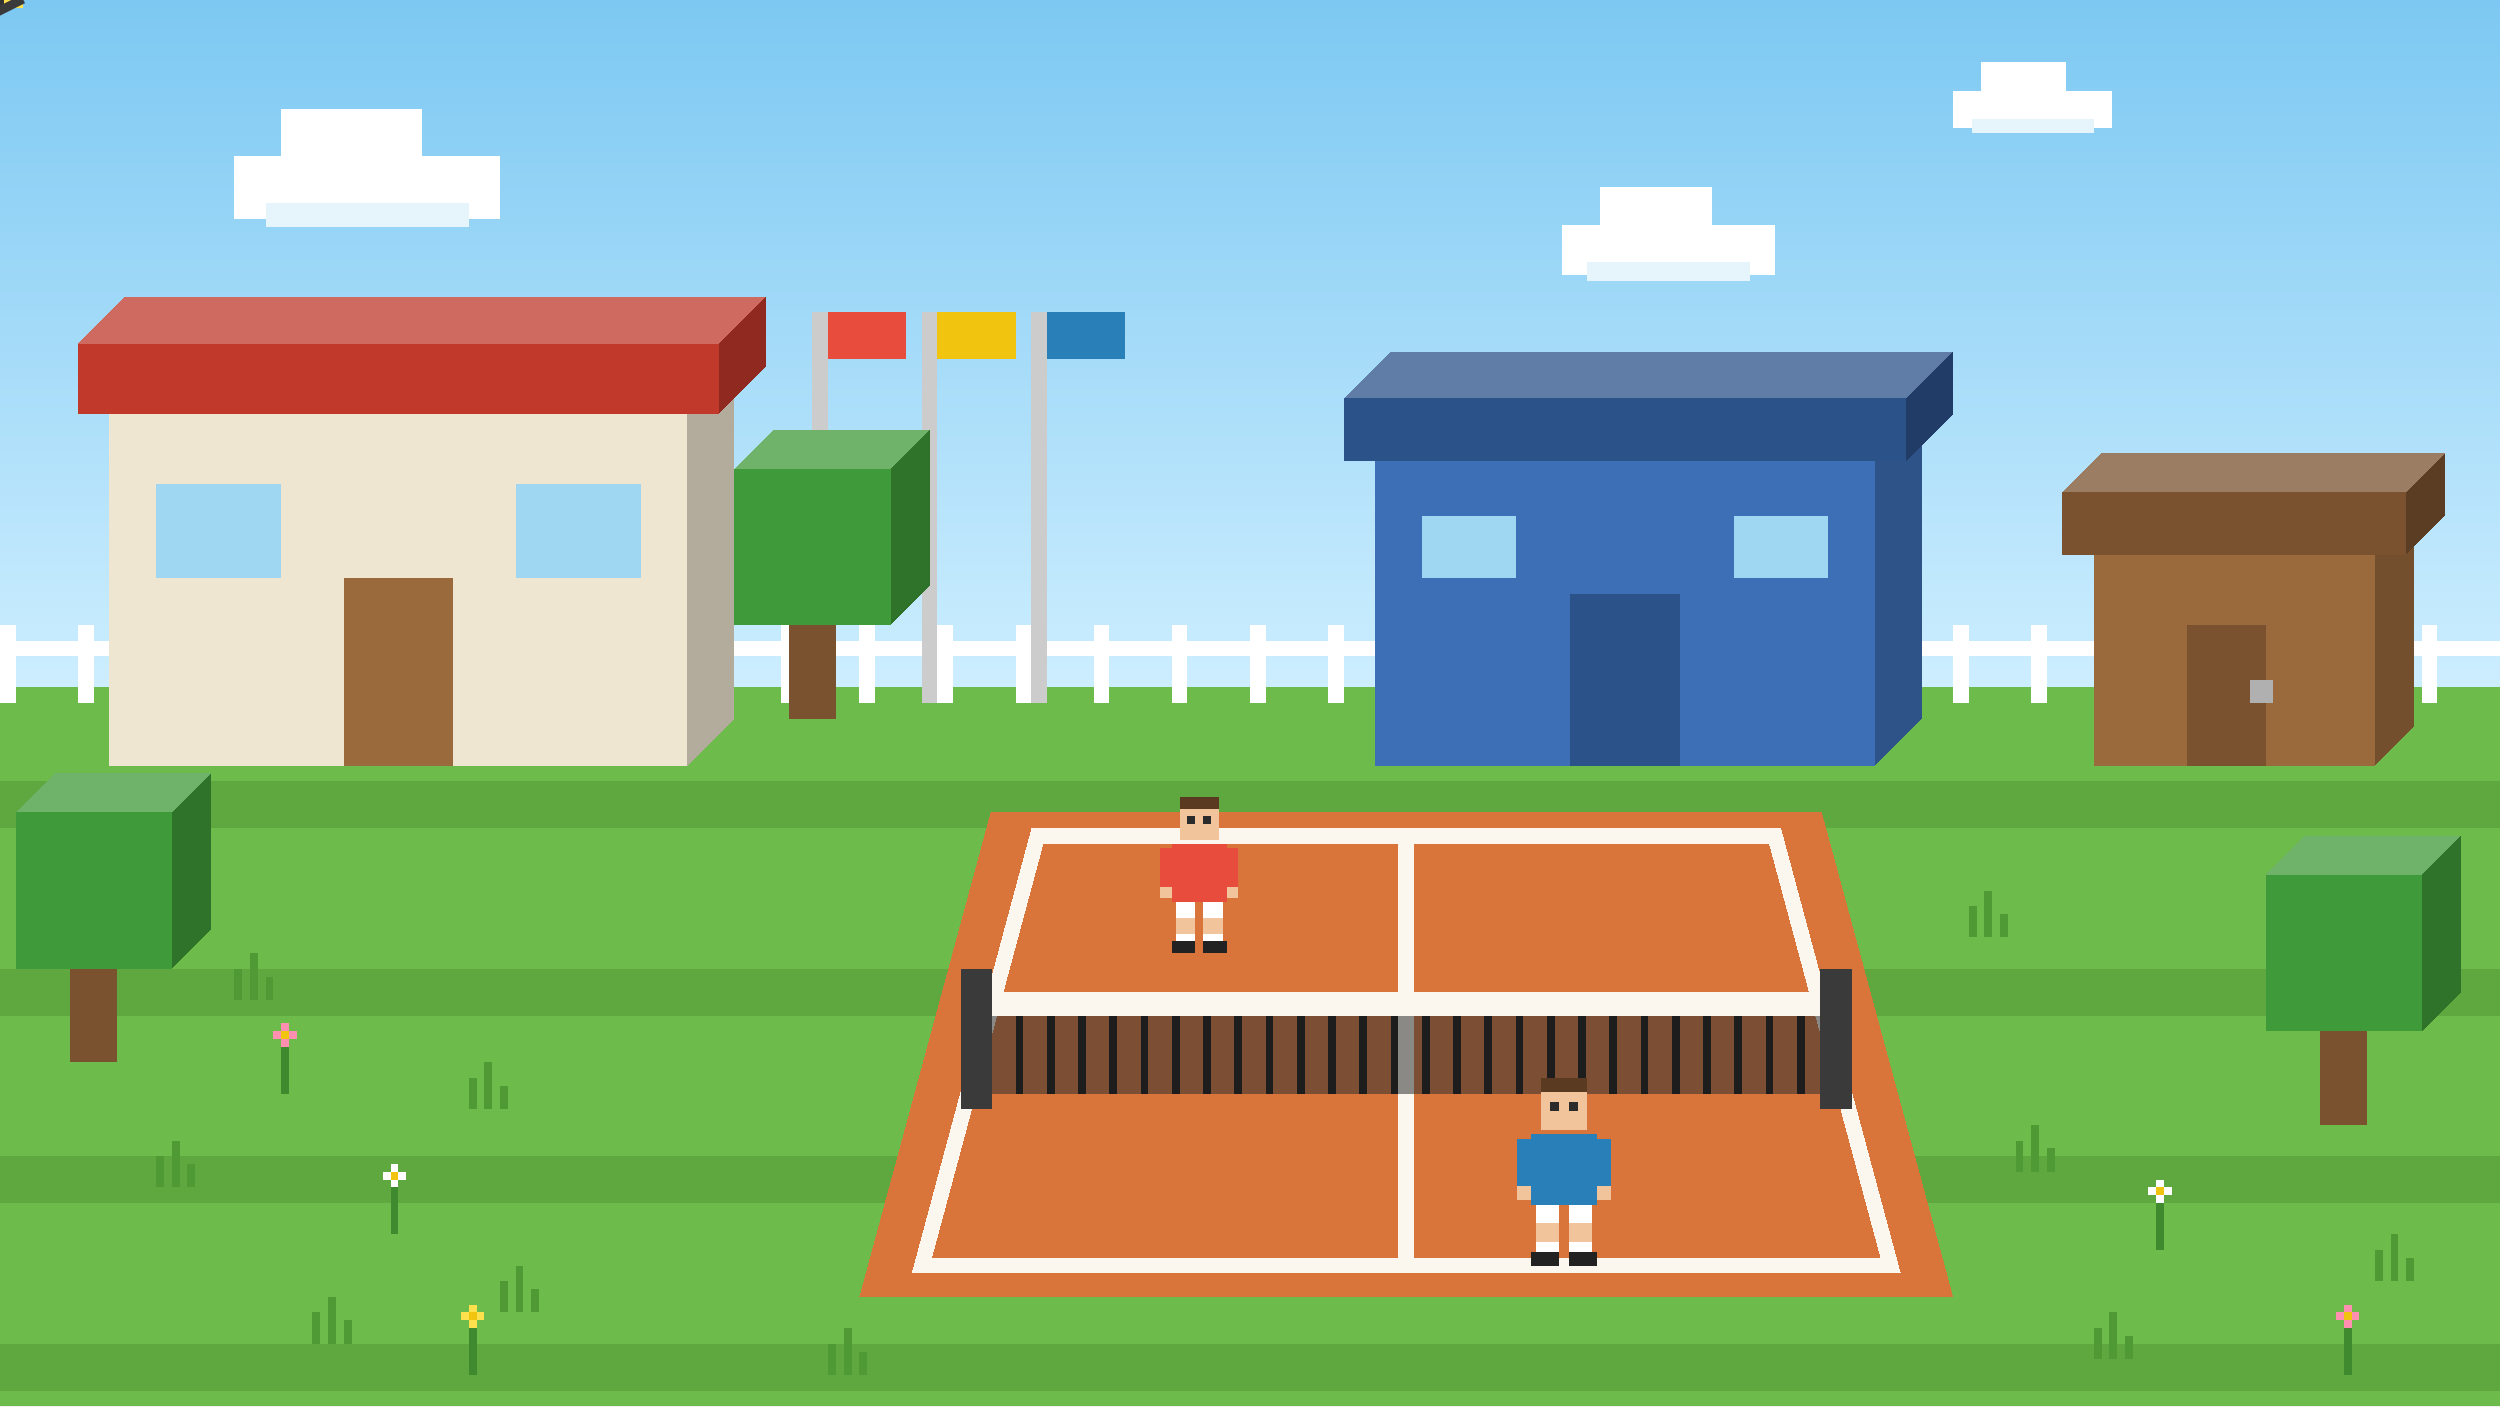
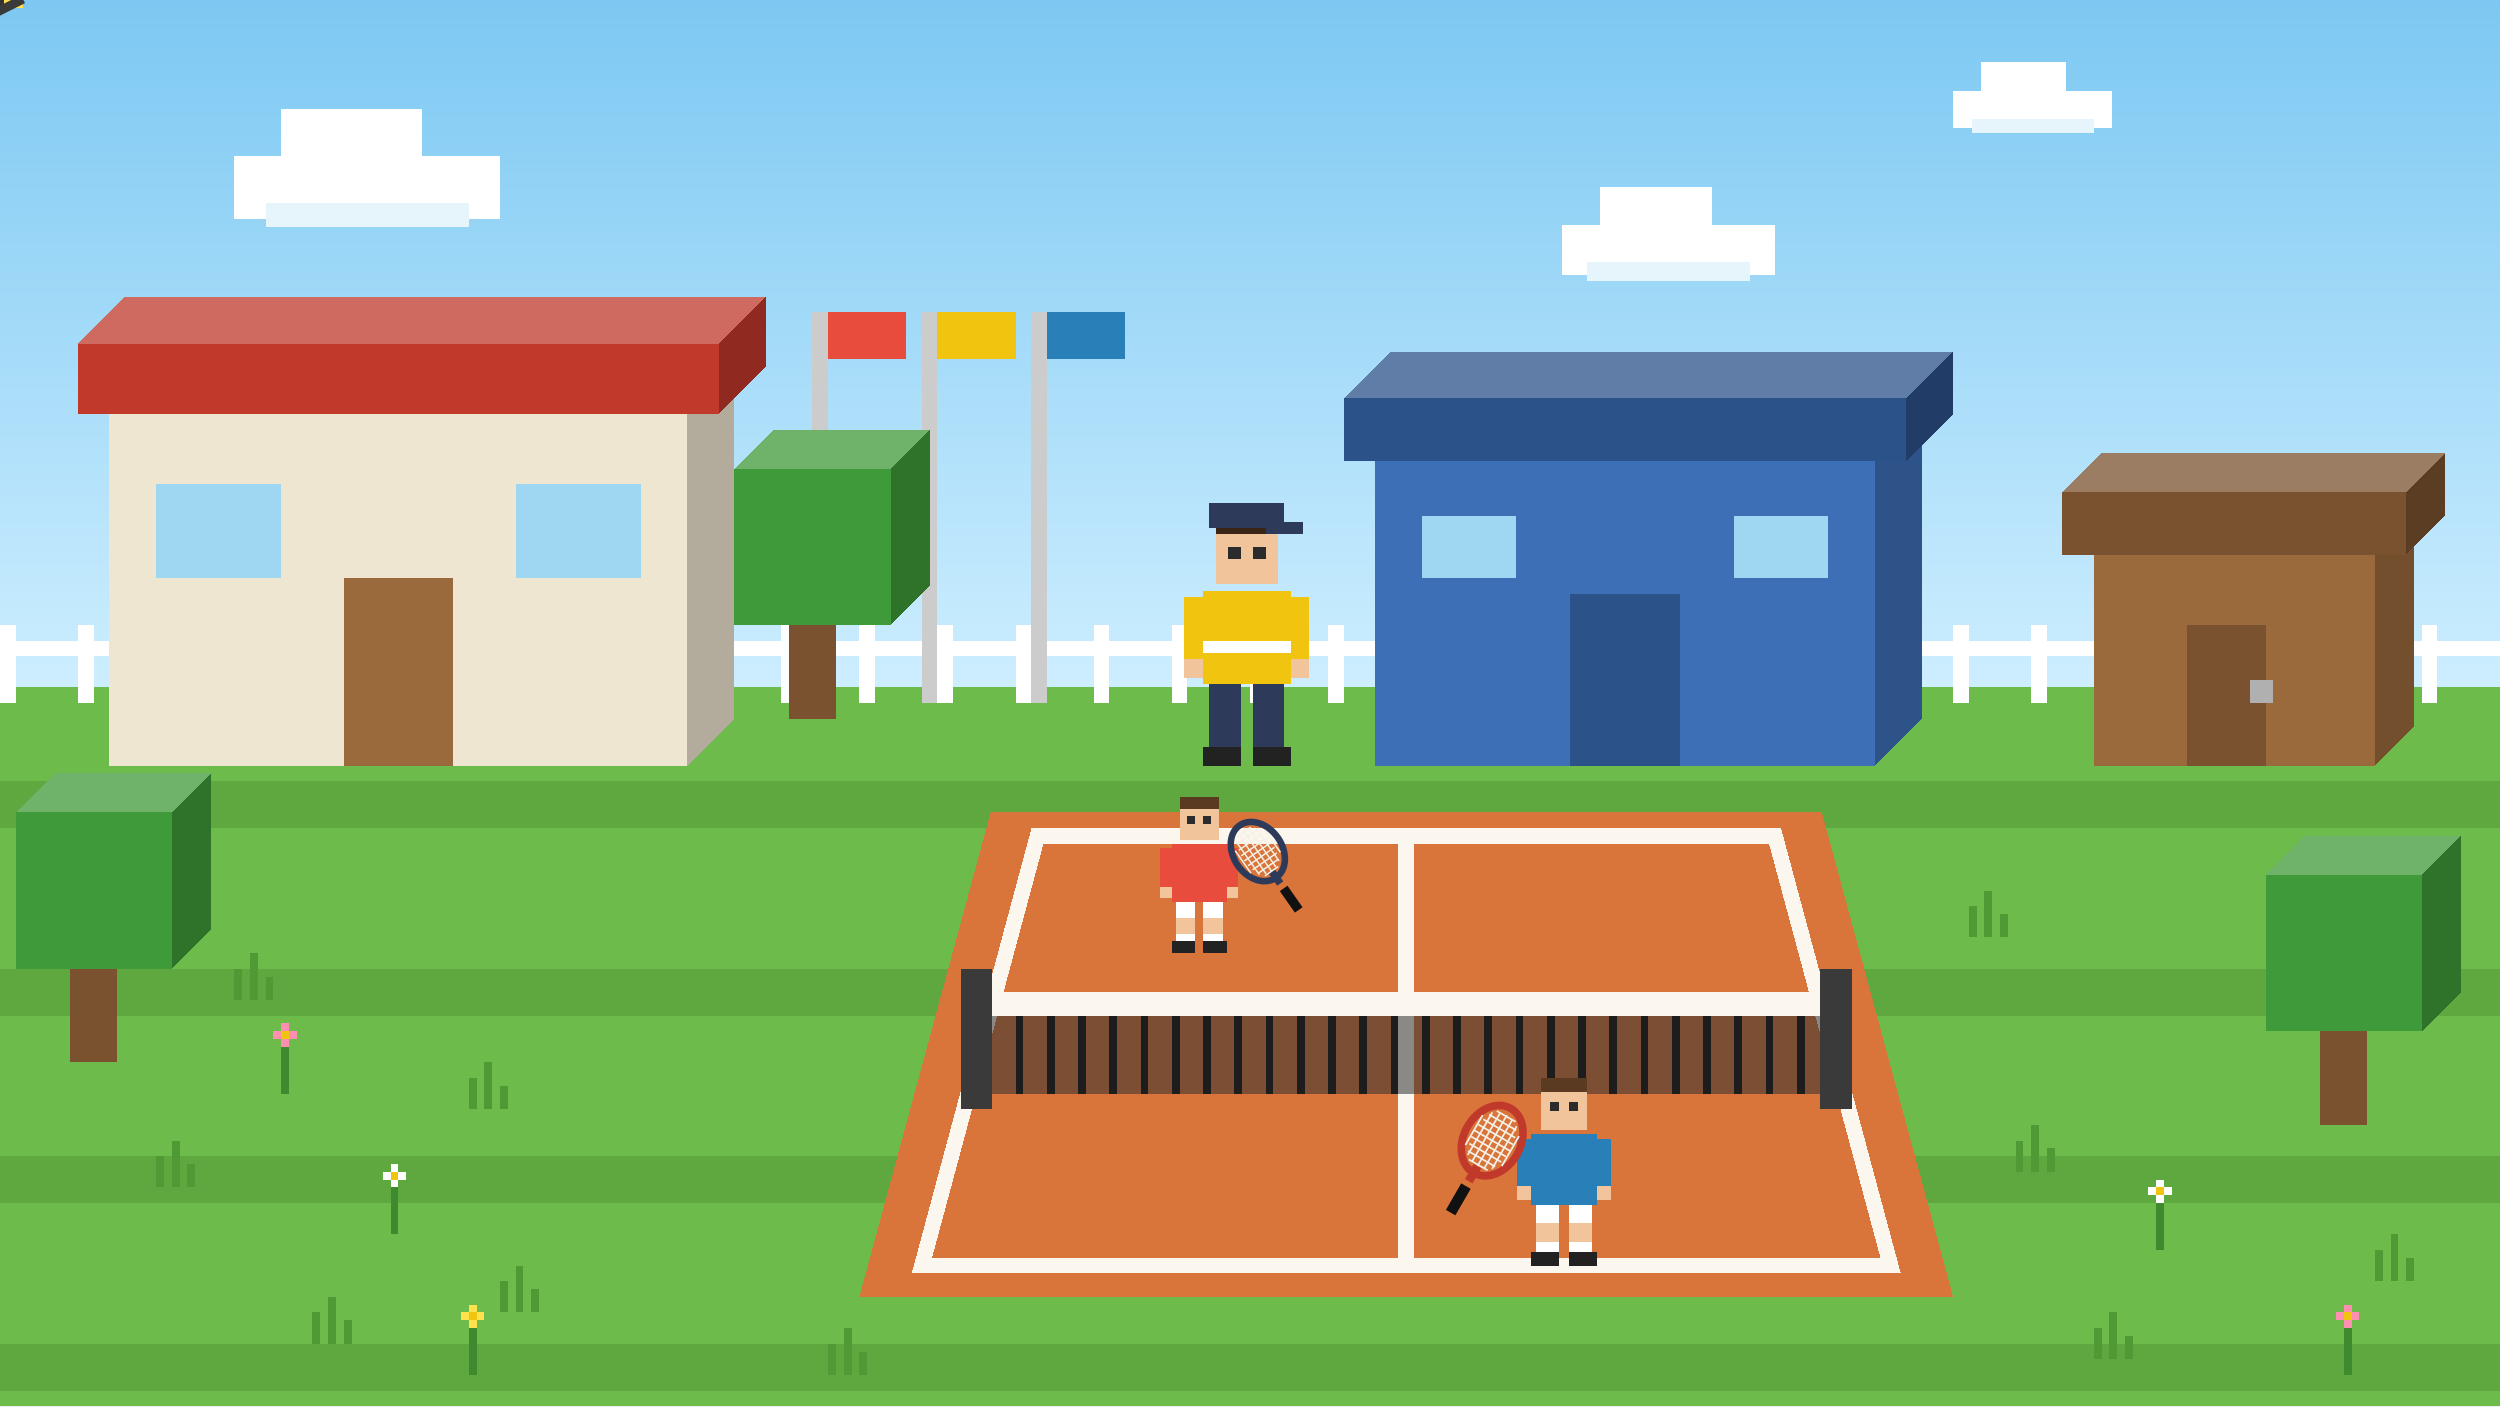
<svg xmlns="http://www.w3.org/2000/svg" viewBox="0 0 320 180" shape-rendering="crispEdges">
  <defs>
    <linearGradient id="sky" x1="0" y1="0" x2="0" y2="1">
      <stop offset="0" stop-color="#7cc8f2" />
      <stop offset="1" stop-color="#cdeeff" />
    </linearGradient>
  </defs>
  <rect x="0" y="0" width="320" height="88" fill="url(#sky)" />
  <rect x="0" y="88" width="320" height="92" fill="#6dbb4a" />
  <rect x="0" y="100" width="320" height="6" fill="#5ea83f" />
  <rect x="0" y="124" width="320" height="6" fill="#5ea83f" />
  <rect x="0" y="148" width="320" height="6" fill="#5ea83f" />
  <rect x="0" y="172" width="320" height="6" fill="#5ea83f" />
  <g>
    <animateTransform attributeName="transform" type="translate" values="0 0;18.0 0;0 0" dur="9s" repeatCount="indefinite" />
    <rect x="30" y="20.0" width="34.0" height="8.0" fill="#ffffff" />
    <rect x="36.0" y="14" width="18.0" height="8.0" fill="#ffffff" />
    <rect x="34.0" y="26.0" width="26.0" height="3.0" fill="#e6f4fb" />
  </g>
  <g>
    <animateTransform attributeName="transform" type="translate" values="0 0;14.4 0;0 0" dur="9s" repeatCount="indefinite" />
    <rect x="200" y="28.8" width="27.2" height="6.4" fill="#ffffff" />
    <rect x="204.8" y="24" width="14.4" height="6.4" fill="#ffffff" />
    <rect x="203.2" y="33.6" width="20.8" height="2.4" fill="#e6f4fb" />
  </g>
  <g>
    <animateTransform attributeName="transform" type="translate" values="0 0;10.8 0;0 0" dur="9s" repeatCount="indefinite" />
    <rect x="250" y="11.6" width="20.4" height="4.8" fill="#ffffff" />
    <rect x="253.6" y="8" width="10.8" height="4.8" fill="#ffffff" />
    <rect x="252.4" y="15.2" width="15.6" height="1.8" fill="#e6f4fb" />
  </g>
  <rect x="0" y="80" width="2" height="10" fill="#ffffff" />
  <rect x="10" y="80" width="2" height="10" fill="#ffffff" />
  <rect x="20" y="80" width="2" height="10" fill="#ffffff" />
  <rect x="30" y="80" width="2" height="10" fill="#ffffff" />
  <rect x="40" y="80" width="2" height="10" fill="#ffffff" />
  <rect x="50" y="80" width="2" height="10" fill="#ffffff" />
  <rect x="60" y="80" width="2" height="10" fill="#ffffff" />
  <rect x="70" y="80" width="2" height="10" fill="#ffffff" />
  <rect x="80" y="80" width="2" height="10" fill="#ffffff" />
  <rect x="90" y="80" width="2" height="10" fill="#ffffff" />
  <rect x="100" y="80" width="2" height="10" fill="#ffffff" />
  <rect x="110" y="80" width="2" height="10" fill="#ffffff" />
  <rect x="120" y="80" width="2" height="10" fill="#ffffff" />
  <rect x="130" y="80" width="2" height="10" fill="#ffffff" />
  <rect x="140" y="80" width="2" height="10" fill="#ffffff" />
  <rect x="150" y="80" width="2" height="10" fill="#ffffff" />
  <rect x="160" y="80" width="2" height="10" fill="#ffffff" />
  <rect x="170" y="80" width="2" height="10" fill="#ffffff" />
  <rect x="180" y="80" width="2" height="10" fill="#ffffff" />
  <rect x="190" y="80" width="2" height="10" fill="#ffffff" />
  <rect x="200" y="80" width="2" height="10" fill="#ffffff" />
  <rect x="210" y="80" width="2" height="10" fill="#ffffff" />
  <rect x="220" y="80" width="2" height="10" fill="#ffffff" />
  <rect x="230" y="80" width="2" height="10" fill="#ffffff" />
  <rect x="240" y="80" width="2" height="10" fill="#ffffff" />
  <rect x="250" y="80" width="2" height="10" fill="#ffffff" />
  <rect x="260" y="80" width="2" height="10" fill="#ffffff" />
  <rect x="270" y="80" width="2" height="10" fill="#ffffff" />
  <rect x="280" y="80" width="2" height="10" fill="#ffffff" />
  <rect x="290" y="80" width="2" height="10" fill="#ffffff" />
  <rect x="300" y="80" width="2" height="10" fill="#ffffff" />
  <rect x="310" y="80" width="2" height="10" fill="#ffffff" />
  <rect x="0" y="82" width="320" height="2" fill="#ffffff" />
  <polygon points="14,52 20,46 94,46 88,52" fill="#f3ecdd" />
  <polygon points="88,52 94,46 94,92 88,98" fill="#b3ac9d" />
  <rect x="14" y="52" width="74" height="46" fill="#efe6d2" />
  <polygon points="10,44 16,38 98,38 92,44" fill="#cf6a60" />
  <polygon points="92,44 98,38 98,47 92,53" fill="#902a20" />
  <rect x="10" y="44" width="82" height="9" fill="#c0392b" />
  <rect x="44" y="74" width="14" height="24" fill="#9a6a3c" />
  <rect x="20" y="62" width="16" height="12" fill="#9fd6f2" />
  <rect x="66" y="62" width="16" height="12" fill="#9fd6f2" />
  <rect x="104" y="40" width="2" height="50" fill="#cccccc" />
  <rect x="106" y="40" width="10" height="6" fill="#e74c3c">
    <animate attributeName="width" values="10;7;10" dur="0.70s" repeatCount="indefinite" />
  </rect>
  <rect x="118" y="40" width="2" height="50" fill="#cccccc" />
  <rect x="120" y="40" width="10" height="6" fill="#f1c40f">
    <animate attributeName="width" values="10;7;10" dur="0.85s" repeatCount="indefinite" />
  </rect>
  <rect x="132" y="40" width="2" height="50" fill="#cccccc" />
  <rect x="134" y="40" width="10" height="6" fill="#2980b9">
    <animate attributeName="width" values="10;7;10" dur="1.00s" repeatCount="indefinite" />
  </rect>
  <polygon points="176,58 182,52 246,52 240,58" fill="#6d93c8" />
  <polygon points="240,58 246,52 246,92 240,98" fill="#2d5388" />
  <rect x="176" y="58" width="64" height="40" fill="#3d6fb6" />
  <polygon points="172,51 178,45 250,45 244,51" fill="#607da7" />
  <polygon points="244,51 250,45 250,53 244,59" fill="#213d67" />
  <rect x="172" y="51" width="72" height="8" fill="#2c528a" />
  <rect x="201" y="76" width="14" height="22" fill="#2c528a" />
  <rect x="182" y="66" width="12" height="8" fill="#9fd6f2" />
  <rect x="222" y="66" width="12" height="8" fill="#9fd6f2" />
+   <g>
+     <animateTransform attributeName="transform" type="translate" values="0 0;0 -0.80;0 0" keyTimes="0;0.5;1" calcMode="spline" keySplines="0.4 0 0.6 1;0.4 0 0.6 1" dur="1.6s" begin="0.4s" repeatCount="indefinite" />
+     <rect x="154.8" y="86.8" width="4.0" height="9.6" fill="#2d3a5a" />
+     <rect x="160.4" y="86.8" width="4.0" height="9.6" fill="#2d3a5a" />
+     <rect x="154.0" y="95.6" width="4.8" height="2.4" fill="#222222" />
+     <rect x="160.4" y="95.6" width="4.8" height="2.4" fill="#222222" />
+     <rect x="154.0" y="75.6" width="11.2" height="12.0" fill="#f1c40f" />
+     <rect x="155.6" y="66.0" width="8.0" height="8.8" fill="#f2c49b" />
+     <rect x="155.6" y="66.0" width="8.0" height="2.4" fill="#3b2416" />
+     <rect x="157.2" y="70.0" width="1.6" height="1.6" fill="#2b2b2b" />
+     <rect x="160.4" y="70.0" width="1.6" height="1.6" fill="#2b2b2b" />
+     <rect x="151.6" y="76.4" width="2.4" height="8.8" fill="#f1c40f" />
+     <rect x="165.2" y="76.4" width="2.4" height="8.8" fill="#f1c40f" />
+     <rect x="151.6" y="84.4" width="2.4" height="2.4" fill="#f2c49b" />
+     <rect x="165.2" y="84.4" width="2.4" height="2.4" fill="#f2c49b" />
+     <rect x="154.8" y="64.4" width="9.6" height="3.2" fill="#2d3a5a" />
+     <rect x="162.0" y="66.8" width="4.8" height="1.6" fill="#2d3a5a" />
+     <rect x="154.0" y="82.0" width="11.2" height="1.6" fill="#ffffff" />
+     <g opacity="0">
+       <animate attributeName="opacity" values="0;0;1;0" keyTimes="0;0.92;0.96;1" dur="4.30s" begin="0.7s" repeatCount="indefinite" />
+       <rect x="157.2" y="70.0" width="1.6" height="1.6" fill="#f2c49b" />
+       <rect x="160.4" y="70.0" width="1.6" height="1.6" fill="#f2c49b" />
+     </g>
+   </g>
  <polygon points="126.8,104 233.2,104 250,166 110,166" fill="#d9743a" />
  <polygon points="132.8,107 227.2,107 242,162 118,162" fill="none" stroke="#fbf7ee" stroke-width="2" />
  <line x1="180.0" y1="107" x2="180.0" y2="162" stroke="#fbf7ee" stroke-width="2" />
  <rect x="126" y="128" width="108" height="12" fill="#2f2f2f" opacity="0.55" />
  <rect x="126" y="128" width="1" height="12" fill="#1d1d1d" />
  <rect x="130" y="128" width="1" height="12" fill="#1d1d1d" />
  <rect x="134" y="128" width="1" height="12" fill="#1d1d1d" />
  <rect x="138" y="128" width="1" height="12" fill="#1d1d1d" />
  <rect x="142" y="128" width="1" height="12" fill="#1d1d1d" />
  <rect x="146" y="128" width="1" height="12" fill="#1d1d1d" />
  <rect x="150" y="128" width="1" height="12" fill="#1d1d1d" />
  <rect x="154" y="128" width="1" height="12" fill="#1d1d1d" />
  <rect x="158" y="128" width="1" height="12" fill="#1d1d1d" />
  <rect x="162" y="128" width="1" height="12" fill="#1d1d1d" />
  <rect x="166" y="128" width="1" height="12" fill="#1d1d1d" />
  <rect x="170" y="128" width="1" height="12" fill="#1d1d1d" />
  <rect x="174" y="128" width="1" height="12" fill="#1d1d1d" />
  <rect x="178" y="128" width="1" height="12" fill="#1d1d1d" />
  <rect x="182" y="128" width="1" height="12" fill="#1d1d1d" />
  <rect x="186" y="128" width="1" height="12" fill="#1d1d1d" />
  <rect x="190" y="128" width="1" height="12" fill="#1d1d1d" />
  <rect x="194" y="128" width="1" height="12" fill="#1d1d1d" />
  <rect x="198" y="128" width="1" height="12" fill="#1d1d1d" />
  <rect x="202" y="128" width="1" height="12" fill="#1d1d1d" />
  <rect x="206" y="128" width="1" height="12" fill="#1d1d1d" />
  <rect x="210" y="128" width="1" height="12" fill="#1d1d1d" />
  <rect x="214" y="128" width="1" height="12" fill="#1d1d1d" />
  <rect x="218" y="128" width="1" height="12" fill="#1d1d1d" />
  <rect x="222" y="128" width="1" height="12" fill="#1d1d1d" />
  <rect x="226" y="128" width="1" height="12" fill="#1d1d1d" />
  <rect x="230" y="128" width="1" height="12" fill="#1d1d1d" />
  <rect x="126" y="127" width="108" height="3" fill="#fbf7ee" />
  <rect x="123" y="124" width="4" height="18" fill="#3a3a3a" />
  <rect x="233" y="124" width="4" height="18" fill="#3a3a3a" />
  <polygon points="268,70 273,65 309,65 304,70" fill="#b38f6c" />
  <polygon points="304,70 309,65 309,93 304,98" fill="#734f2d" />
  <rect x="268" y="70" width="36" height="28" fill="#9a6a3c" />
  <polygon points="264,63 269,58 313,58 308,63" fill="#9b7d63" />
  <polygon points="308,63 313,58 313,66 308,71" fill="#5b3d24" />
  <rect x="264" y="63" width="44" height="8" fill="#7a5230" />
  <rect x="280" y="80" width="10" height="18" fill="#7a5230" />
  <rect x="288" y="87" width="3" height="3" fill="#b0b0b0" />
  <rect x="9" y="122" width="6" height="14" fill="#7a5230" />
  <g>
    <animateTransform attributeName="transform" type="rotate" values="-2 12 124;2 12 124;-2 12 124" dur="2.1s" repeatCount="indefinite" />
    <polygon points="2,104 7,99 27,99 22,104" fill="#6fb36b" />
    <polygon points="22,104 27,99 27,119 22,124" fill="#2f732b" />
    <rect x="2" y="104" width="20" height="20" fill="#3f9a3a" />
  </g>
  <rect x="297" y="130" width="6" height="14" fill="#7a5230" />
  <g>
    <animateTransform attributeName="transform" type="rotate" values="-2 300 132;2 300 132;-2 300 132" dur="1.8s" repeatCount="indefinite" />
    <polygon points="290,112 295,107 315,107 310,112" fill="#6fb36b" />
    <polygon points="310,112 315,107 315,127 310,132" fill="#2f732b" />
    <rect x="290" y="112" width="20" height="20" fill="#3f9a3a" />
  </g>
  <rect x="101" y="78" width="6" height="14" fill="#7a5230" />
  <g>
    <animateTransform attributeName="transform" type="rotate" values="-2 104 80;2 104 80;-2 104 80" dur="2.4s" repeatCount="indefinite" />
    <polygon points="94,60 99,55 119,55 114,60" fill="#6fb36b" />
    <polygon points="114,60 119,55 119,75 114,80" fill="#2f732b" />
    <rect x="94" y="60" width="20" height="20" fill="#3f9a3a" />
  </g>
  <rect x="20" y="148" width="1" height="4" fill="#4f9a35" />
  <rect x="22" y="146" width="1" height="6" fill="#4f9a35" />
  <rect x="24" y="149" width="1" height="3" fill="#4f9a35" />
  <rect x="40" y="168" width="1" height="4" fill="#4f9a35" />
  <rect x="42" y="166" width="1" height="6" fill="#4f9a35" />
  <rect x="44" y="169" width="1" height="3" fill="#4f9a35" />
  <rect x="60" y="138" width="1" height="4" fill="#4f9a35" />
  <rect x="62" y="136" width="1" height="6" fill="#4f9a35" />
  <rect x="64" y="139" width="1" height="3" fill="#4f9a35" />
  <rect x="64" y="164" width="1" height="4" fill="#4f9a35" />
  <rect x="66" y="162" width="1" height="6" fill="#4f9a35" />
  <rect x="68" y="165" width="1" height="3" fill="#4f9a35" />
  <rect x="106" y="172" width="1" height="4" fill="#4f9a35" />
  <rect x="108" y="170" width="1" height="6" fill="#4f9a35" />
  <rect x="110" y="173" width="1" height="3" fill="#4f9a35" />
  <rect x="258" y="146" width="1" height="4" fill="#4f9a35" />
  <rect x="260" y="144" width="1" height="6" fill="#4f9a35" />
  <rect x="262" y="147" width="1" height="3" fill="#4f9a35" />
  <rect x="268" y="170" width="1" height="4" fill="#4f9a35" />
  <rect x="270" y="168" width="1" height="6" fill="#4f9a35" />
  <rect x="272" y="171" width="1" height="3" fill="#4f9a35" />
  <rect x="304" y="160" width="1" height="4" fill="#4f9a35" />
  <rect x="306" y="158" width="1" height="6" fill="#4f9a35" />
  <rect x="308" y="161" width="1" height="3" fill="#4f9a35" />
  <rect x="30" y="124" width="1" height="4" fill="#4f9a35" />
  <rect x="32" y="122" width="1" height="6" fill="#4f9a35" />
  <rect x="34" y="125" width="1" height="3" fill="#4f9a35" />
  <rect x="252" y="116" width="1" height="4" fill="#4f9a35" />
  <rect x="254" y="114" width="1" height="6" fill="#4f9a35" />
  <rect x="256" y="117" width="1" height="3" fill="#4f9a35" />
  <rect x="50" y="152" width="1" height="6" fill="#3f8a2f" />
  <g>
    <animateTransform attributeName="transform" type="rotate" values="-8 50 152;8 50 152;-8 50 152" dur="1.8s" repeatCount="indefinite" />
    <rect x="49" y="150" width="3" height="1" fill="#ffffff" />
    <rect x="50" y="149" width="1" height="3" fill="#ffffff" />
    <rect x="50" y="150" width="1" height="1" fill="#f1c40f" />
  </g>
  <rect x="36" y="134" width="1" height="6" fill="#3f8a2f" />
  <g>
    <animateTransform attributeName="transform" type="rotate" values="-8 36 134;8 36 134;-8 36 134" dur="1.4s" repeatCount="indefinite" />
    <rect x="35" y="132" width="3" height="1" fill="#ff8fb1" />
    <rect x="36" y="131" width="1" height="3" fill="#ff8fb1" />
    <rect x="36" y="132" width="1" height="1" fill="#f1c40f" />
  </g>
  <rect x="60" y="170" width="1" height="6" fill="#3f8a2f" />
  <g>
    <animateTransform attributeName="transform" type="rotate" values="-8 60 170;8 60 170;-8 60 170" dur="1.4s" repeatCount="indefinite" />
    <rect x="59" y="168" width="3" height="1" fill="#ffe14d" />
    <rect x="60" y="167" width="1" height="3" fill="#ffe14d" />
    <rect x="60" y="168" width="1" height="1" fill="#f1c40f" />
  </g>
  <rect x="276" y="154" width="1" height="6" fill="#3f8a2f" />
  <g>
    <animateTransform attributeName="transform" type="rotate" values="-8 276 154;8 276 154;-8 276 154" dur="1.4s" repeatCount="indefinite" />
    <rect x="275" y="152" width="3" height="1" fill="#ffffff" />
    <rect x="276" y="151" width="1" height="3" fill="#ffffff" />
    <rect x="276" y="152" width="1" height="1" fill="#f1c40f" />
  </g>
  <rect x="300" y="170" width="1" height="6" fill="#3f8a2f" />
  <g>
    <animateTransform attributeName="transform" type="rotate" values="-8 300 170;8 300 170;-8 300 170" dur="1.4s" repeatCount="indefinite" />
    <rect x="299" y="168" width="3" height="1" fill="#ff8fb1" />
    <rect x="300" y="167" width="1" height="3" fill="#ff8fb1" />
    <rect x="300" y="168" width="1" height="1" fill="#f1c40f" />
  </g>
  <g>
    <animateTransform attributeName="transform" type="translate" values="0 0;6 0;0 0" dur="2.2s" repeatCount="indefinite" />
    <g>
      <animateTransform attributeName="transform" type="translate" values="0 0;0 -0.50;0 0" keyTimes="0;0.5;1" calcMode="spline" keySplines="0.4 0 0.6 1;0.4 0 0.6 1" dur="1.6s" begin="0.0s" repeatCount="indefinite" />
      <rect x="150.5" y="115.0" width="2.5" height="2.5" fill="#ffffff" />
      <rect x="154.0" y="115.0" width="2.5" height="2.5" fill="#ffffff" />
      <rect x="150.5" y="117.5" width="2.5" height="2.0" fill="#f2c49b" />
      <rect x="154.0" y="117.5" width="2.5" height="2.0" fill="#f2c49b" />
      <rect x="150.5" y="119.5" width="2.5" height="1.0" fill="#ffffff" />
      <rect x="154.0" y="119.5" width="2.5" height="1.0" fill="#ffffff" />
      <rect x="150.0" y="120.5" width="3.0" height="1.5" fill="#222222" />
      <rect x="154.0" y="120.5" width="3.0" height="1.5" fill="#222222" />
      <rect x="150.0" y="108.0" width="7.0" height="7.5" fill="#e74c3c" />
      <rect x="151.0" y="102.0" width="5.0" height="5.5" fill="#f2c49b" />
      <rect x="151.0" y="102.0" width="5.0" height="1.5" fill="#5b3a22" />
      <rect x="152.0" y="104.5" width="1.0" height="1.0" fill="#2b2b2b" />
      <rect x="154.0" y="104.5" width="1.0" height="1.0" fill="#2b2b2b" />
      <rect x="148.5" y="108.5" width="1.5" height="5.5" fill="#e74c3c" />
      <rect x="157.0" y="108.5" width="1.5" height="5.5" fill="#e74c3c" />
      <rect x="148.5" y="113.5" width="1.5" height="1.5" fill="#f2c49b" />
      <rect x="157.0" y="113.5" width="1.5" height="1.5" fill="#f2c49b" />
      <g opacity="0">
        <animate attributeName="opacity" values="0;0;1;0" keyTimes="0;0.92;0.96;1" dur="5.65s" begin="0.7s" repeatCount="indefinite" />
        <rect x="152.0" y="104.5" width="1.0" height="1.0" fill="#f2c49b" />
        <rect x="154.0" y="104.5" width="1.0" height="1.0" fill="#f2c49b" />
      </g>
    </g>
+     <g transform="rotate(-35 161 109)" shape-rendering="auto">
+       <rect x="160.52" y="112.08" width="0.96" height="1.92" fill="#2d3a5a" />
+       <rect x="160.4" y="114.76" width="1.2" height="3.36" fill="#111111" />
+       <ellipse cx="161" cy="109" rx="3.12" ry="4.08" fill="none" stroke="#2d3a5a" stroke-width="0.84" />
+       <line x1="158.696" y1="107.249" x2="158.696" y2="110.751" stroke="#f5f1e6" stroke-width="0.192" />
+       <line x1="159.464" y1="106.449" x2="159.464" y2="111.551" stroke="#f5f1e6" stroke-width="0.192" />
+       <line x1="160.232" y1="106.046" x2="160.232" y2="111.954" stroke="#f5f1e6" stroke-width="0.192" />
+       <line x1="161.0" y1="105.92" x2="161.0" y2="112.08" stroke="#f5f1e6" stroke-width="0.192" />
+       <line x1="161.768" y1="106.046" x2="161.768" y2="111.954" stroke="#f5f1e6" stroke-width="0.192" />
+       <line x1="162.536" y1="106.449" x2="162.536" y2="111.551" stroke="#f5f1e6" stroke-width="0.192" />
+       <line x1="163.304" y1="107.249" x2="163.304" y2="110.751" stroke="#f5f1e6" stroke-width="0.192" />
+       <line x1="159.947" y1="105.928" x2="162.053" y2="105.928" stroke="#f5f1e6" stroke-width="0.192" />
+       <line x1="159.425" y1="106.696" x2="162.575" y2="106.696" stroke="#f5f1e6" stroke-width="0.192" />
+       <line x1="159.11" y1="107.464" x2="162.89" y2="107.464" stroke="#f5f1e6" stroke-width="0.192" />
+       <line x1="158.936" y1="108.232" x2="163.064" y2="108.232" stroke="#f5f1e6" stroke-width="0.192" />
+       <line x1="158.88" y1="109.0" x2="163.12" y2="109.0" stroke="#f5f1e6" stroke-width="0.192" />
+       <line x1="158.936" y1="109.768" x2="163.064" y2="109.768" stroke="#f5f1e6" stroke-width="0.192" />
+       <line x1="159.11" y1="110.536" x2="162.89" y2="110.536" stroke="#f5f1e6" stroke-width="0.192" />
+       <line x1="159.425" y1="111.304" x2="162.575" y2="111.304" stroke="#f5f1e6" stroke-width="0.192" />
+       <line x1="159.947" y1="112.072" x2="162.053" y2="112.072" stroke="#f5f1e6" stroke-width="0.192" />
+     </g>
  </g>
  <g>
    <animateTransform attributeName="transform" type="translate" values="0 0;-5 0;0 0" dur="2.2s" repeatCount="indefinite" />
    <g>
      <animateTransform attributeName="transform" type="translate" values="0 0;0 -0.60;0 0" keyTimes="0;0.5;1" calcMode="spline" keySplines="0.4 0 0.6 1;0.4 0 0.6 1" dur="2.0s" begin="0.4s" repeatCount="indefinite" />
      <rect x="196.6" y="153.6" width="3.0" height="3.0" fill="#ffffff" />
      <rect x="200.8" y="153.6" width="3.0" height="3.0" fill="#ffffff" />
      <rect x="196.6" y="156.6" width="3.0" height="2.4" fill="#f2c49b" />
      <rect x="200.8" y="156.6" width="3.0" height="2.4" fill="#f2c49b" />
      <rect x="196.6" y="159.0" width="3.0" height="1.2" fill="#ffffff" />
      <rect x="200.8" y="159.0" width="3.0" height="1.2" fill="#ffffff" />
      <rect x="196.0" y="160.2" width="3.6" height="1.8" fill="#222222" />
      <rect x="200.8" y="160.2" width="3.6" height="1.8" fill="#222222" />
      <rect x="196.0" y="145.2" width="8.4" height="9.0" fill="#2980b9" />
      <rect x="197.2" y="138.0" width="6.0" height="6.6" fill="#f2c49b" />
      <rect x="197.2" y="138.0" width="6.0" height="1.8" fill="#5b3a22" />
      <rect x="198.4" y="141.0" width="1.2" height="1.2" fill="#2b2b2b" />
      <rect x="200.8" y="141.0" width="1.2" height="1.2" fill="#2b2b2b" />
      <rect x="194.2" y="145.8" width="1.8" height="6.6" fill="#2980b9" />
      <rect x="204.4" y="145.8" width="1.8" height="6.6" fill="#2980b9" />
      <rect x="194.2" y="151.8" width="1.8" height="1.8" fill="#f2c49b" />
      <rect x="204.4" y="151.8" width="1.8" height="1.8" fill="#f2c49b" />
      <g opacity="0">
        <animate attributeName="opacity" values="0;0;1;0" keyTimes="0;0.92;0.96;1" dur="3.85s" begin="0.7s" repeatCount="indefinite" />
        <rect x="198.4" y="141.0" width="1.2" height="1.2" fill="#f2c49b" />
        <rect x="200.8" y="141.0" width="1.2" height="1.2" fill="#f2c49b" />
      </g>
    </g>
+     <g transform="rotate(30 191 146)" shape-rendering="auto">
+       <rect x="190.44" y="149.76" width="1.12" height="2.24" fill="#c0392b" />
+       <rect x="190.3" y="152.72" width="1.4" height="3.92" fill="#111111" />
+       <ellipse cx="191" cy="146" rx="3.64" ry="4.76" fill="none" stroke="#c0392b" stroke-width="0.98" />
+       <line x1="188.312" y1="143.79" x2="188.312" y2="148.21" stroke="#f5f1e6" stroke-width="0.224" />
+       <line x1="189.208" y1="142.857" x2="189.208" y2="149.143" stroke="#f5f1e6" stroke-width="0.224" />
+       <line x1="190.104" y1="142.386" x2="190.104" y2="149.614" stroke="#f5f1e6" stroke-width="0.224" />
+       <line x1="191.0" y1="142.24" x2="191.0" y2="149.76" stroke="#f5f1e6" stroke-width="0.224" />
+       <line x1="191.896" y1="142.386" x2="191.896" y2="149.614" stroke="#f5f1e6" stroke-width="0.224" />
+       <line x1="192.792" y1="142.857" x2="192.792" y2="149.143" stroke="#f5f1e6" stroke-width="0.224" />
+       <line x1="193.688" y1="143.79" x2="193.688" y2="148.21" stroke="#f5f1e6" stroke-width="0.224" />
+       <line x1="189.605" y1="142.416" x2="192.395" y2="142.416" stroke="#f5f1e6" stroke-width="0.224" />
+       <line x1="188.996" y1="143.312" x2="193.004" y2="143.312" stroke="#f5f1e6" stroke-width="0.224" />
+       <line x1="188.628" y1="144.208" x2="193.372" y2="144.208" stroke="#f5f1e6" stroke-width="0.224" />
+       <line x1="188.425" y1="145.104" x2="193.575" y2="145.104" stroke="#f5f1e6" stroke-width="0.224" />
+       <line x1="188.36" y1="146.0" x2="193.64" y2="146.0" stroke="#f5f1e6" stroke-width="0.224" />
+       <line x1="188.425" y1="146.896" x2="193.575" y2="146.896" stroke="#f5f1e6" stroke-width="0.224" />
+       <line x1="188.628" y1="147.792" x2="193.372" y2="147.792" stroke="#f5f1e6" stroke-width="0.224" />
+       <line x1="188.996" y1="148.688" x2="193.004" y2="148.688" stroke="#f5f1e6" stroke-width="0.224" />
+       <line x1="189.605" y1="149.584" x2="192.395" y2="149.584" stroke="#f5f1e6" stroke-width="0.224" />
+     </g>
  </g>
  <g shape-rendering="auto">
    <circle r="1.4" fill="#d7e84a">
      <animateMotion path="M 158 112 Q 170 104 182 152 Q 188 138 193 146 Q 182 110 166 120 Q 162 110 158 112" dur="2.2s" repeatCount="indefinite" />
    </circle>
  </g>
  <g>
    <animateMotion path="M 40 132 c 10 -8 20 8 30 0 s -20 10 -30 0" dur="6s" repeatCount="indefinite" />
    <rect x="-3" y="-2" width="3" height="3" fill="#ffe14d">
      <animate attributeName="width" values="3;1;3" dur="0.25s" repeatCount="indefinite" />
      <animate attributeName="x" values="-3;-1;-3" dur="0.25s" repeatCount="indefinite" />
    </rect>
    <rect x="0" y="-2" width="3" height="3" fill="#ffe14d">
      <animate attributeName="width" values="3;1;3" dur="0.25s" repeatCount="indefinite" />
    </rect>
    <rect x="-0.5" y="-2" width="1" height="3" fill="#333333" />
  </g>
  <g shape-rendering="auto">
    <animateTransform attributeName="transform" type="translate" values="-10 18;330 12" dur="14s" begin="0s" repeatCount="indefinite" />
    <path d="M -3.0 0 L 0 1.5 L 3.0 0" fill="none" stroke="#3a3a3a" stroke-width="0.9">
      <animate attributeName="d" values="M -3.0 0 L 0 1.5 L 3.0 0;M -3.0 1.5 L 0 0 L 3.0 1.5;M -3.0 0 L 0 1.5 L 3.0 0" dur="0.45s" repeatCount="indefinite" />
    </path>
  </g>
  <g shape-rendering="auto">
    <animateTransform attributeName="transform" type="translate" values="-10 26;330 20" dur="18s" begin="-5s" repeatCount="indefinite" />
    <path d="M -2.55 0 L 0 1.275 L 2.55 0" fill="none" stroke="#3a3a3a" stroke-width="0.8">
      <animate attributeName="d" values="M -2.55 0 L 0 1.275 L 2.55 0;M -2.55 1.275 L 0 0 L 2.55 1.275;M -2.55 0 L 0 1.275 L 2.55 0" dur="0.45s" repeatCount="indefinite" />
    </path>
  </g>
  <g shape-rendering="auto">
    <animateTransform attributeName="transform" type="translate" values="-10 12;330 6" dur="22s" begin="-10s" repeatCount="indefinite" />
    <path d="M -2.1 0 L 0 1.05 L 2.1 0" fill="none" stroke="#3a3a3a" stroke-width="0.6">
      <animate attributeName="d" values="M -2.1 0 L 0 1.05 L 2.1 0;M -2.1 1.05 L 0 0 L 2.1 1.05;M -2.1 0 L 0 1.05 L 2.1 0" dur="0.45s" repeatCount="indefinite" />
    </path>
  </g>
</svg>
